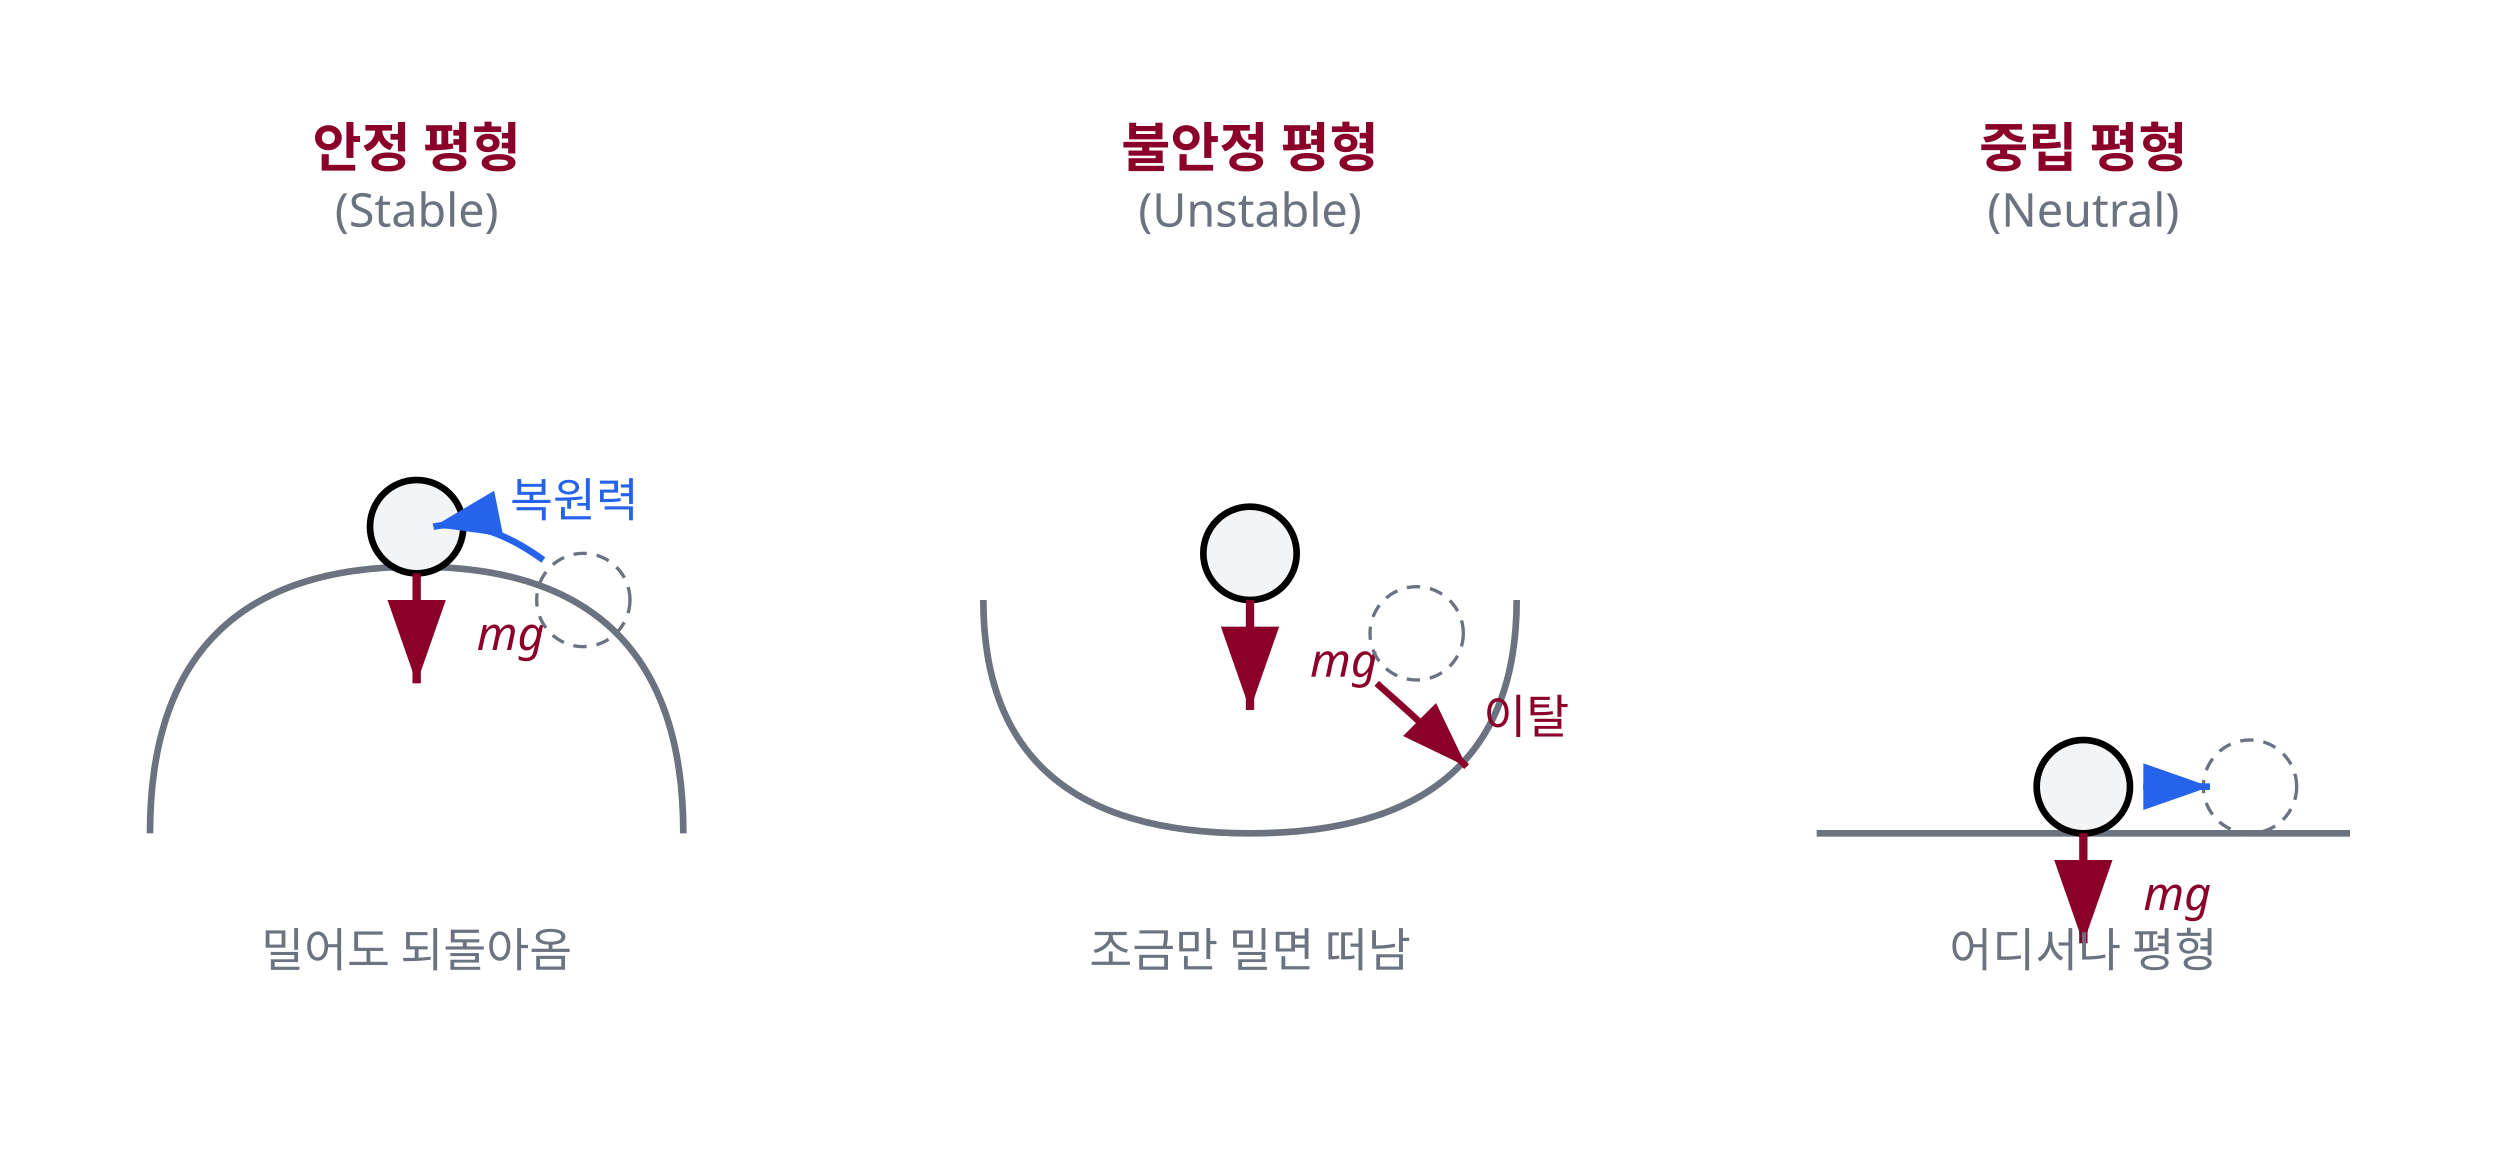
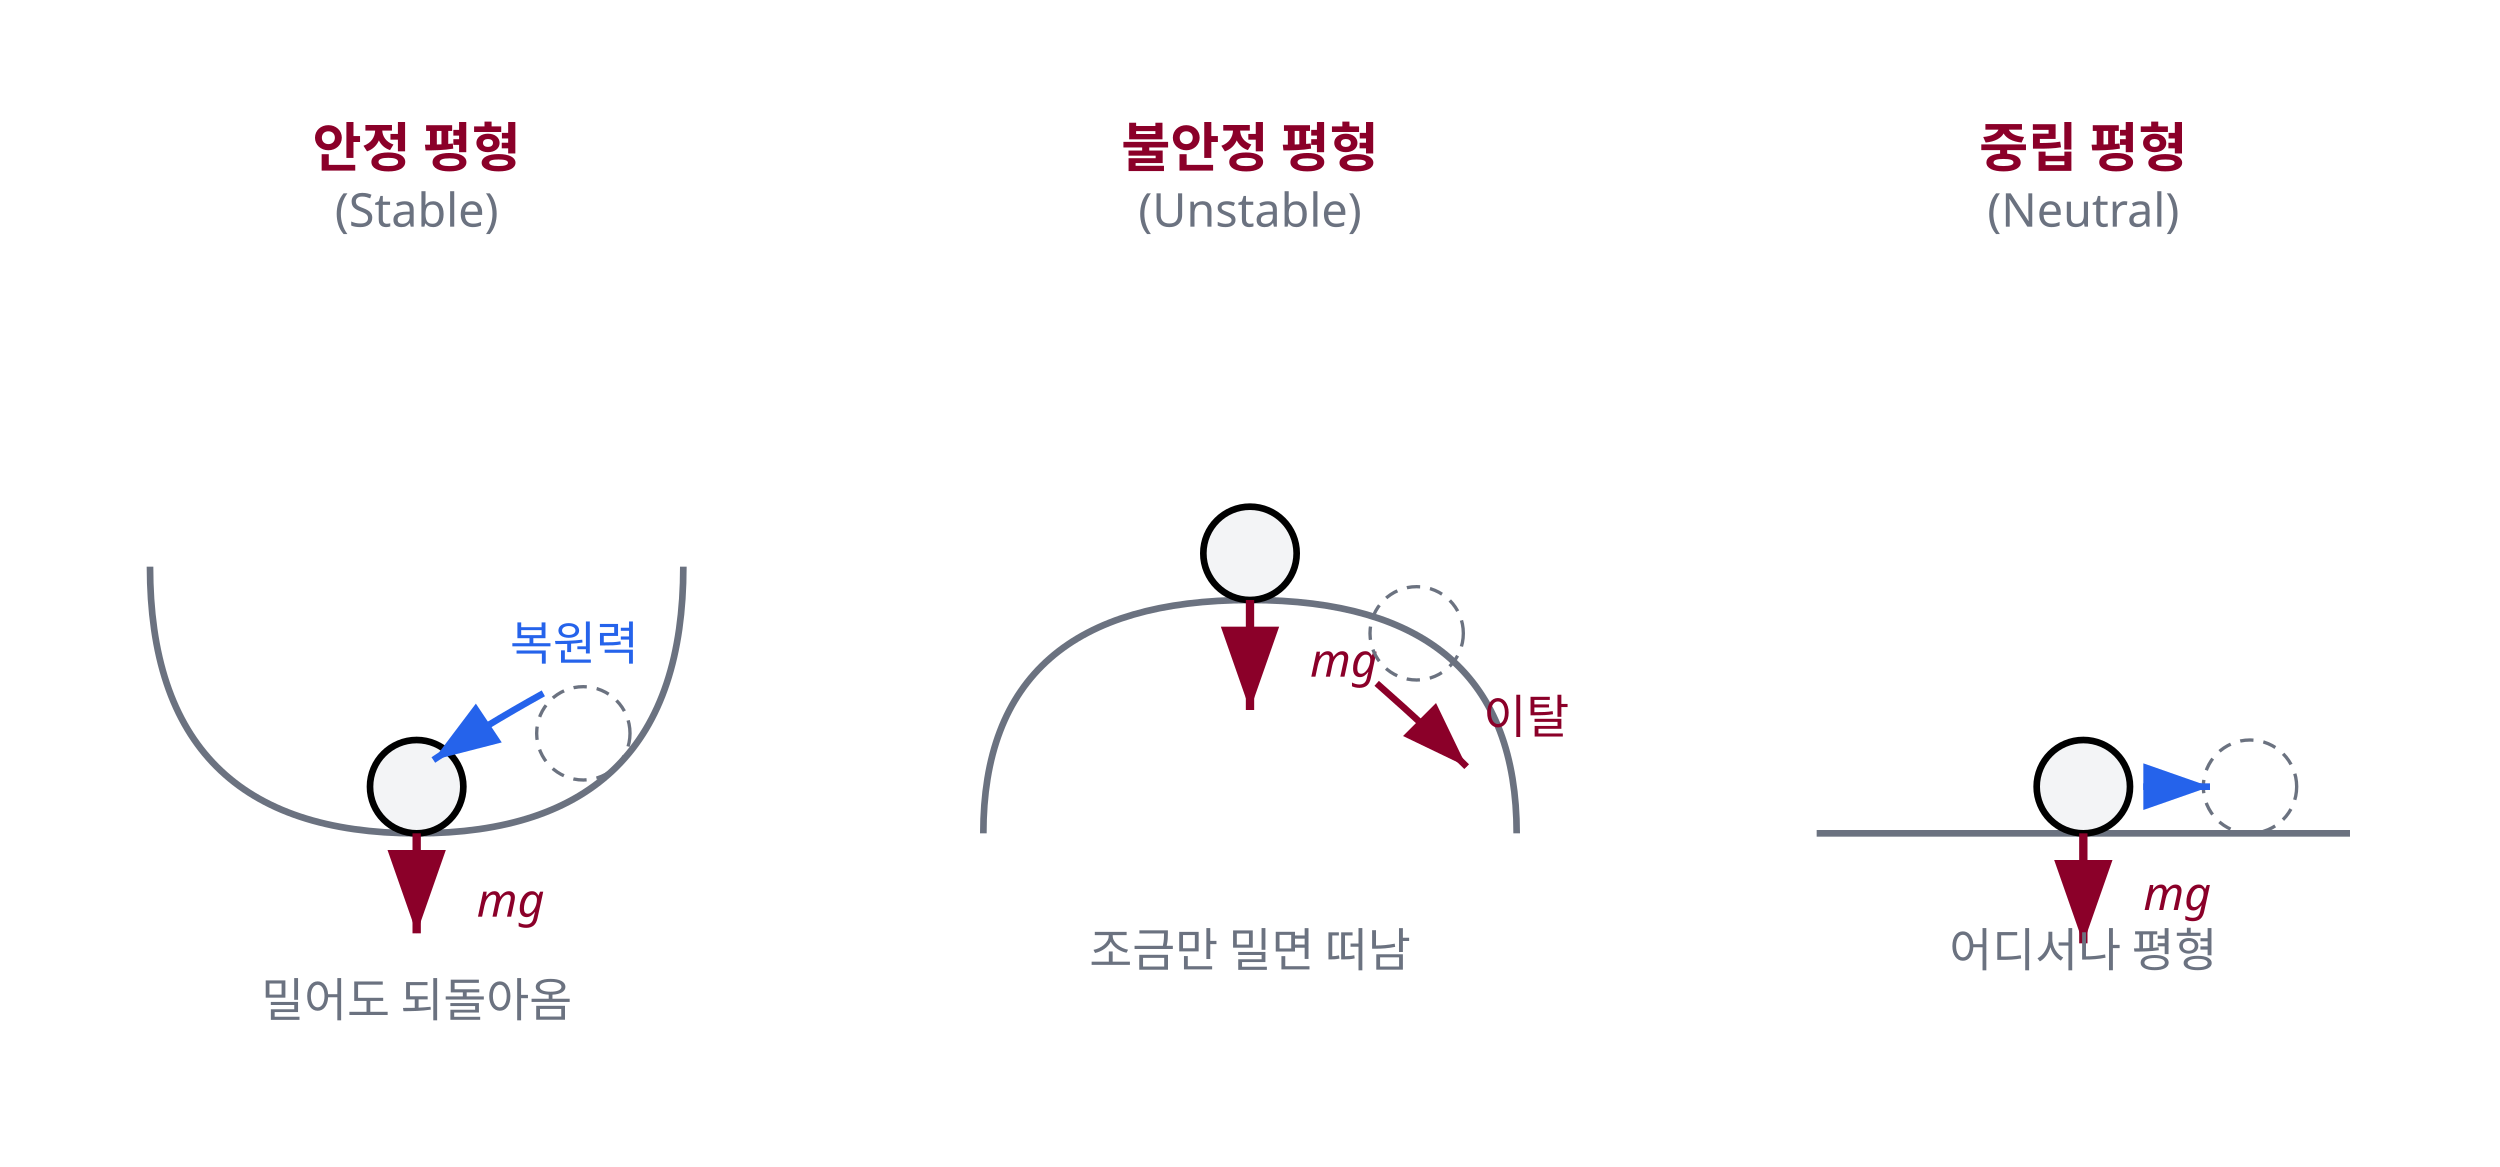
<svg xmlns="http://www.w3.org/2000/svg" viewBox="0 0 750 350" font-family="sans-serif">
  <defs>
    <marker id="arrowRed" markerWidth="10" markerHeight="7" refX="10" refY="3.5" orient="auto">
      <polygon points="0 0, 10 3.5, 0 7" fill="#8B0029" />
    </marker>
    <marker id="arrowBlue" markerWidth="10" markerHeight="7" refX="10" refY="3.5" orient="auto">
      <polygon points="0 0, 10 3.5, 0 7" fill="#2563EB" />
    </marker>
  </defs>
  <g transform="translate(125,50)">
    <text x="0" y="0" text-anchor="middle" font-size="16" font-weight="bold" fill="#8B0029">안정 평형</text>
    <text x="0" y="18" text-anchor="middle" font-size="14" fill="#6B7280">(Stable)</text>
-     <path d="M-80,200 Q-80,120 0,120 Q80,120 80,200" fill="none" stroke="#6B7280" stroke-width="2" />
-     <circle cx="0" cy="108" r="14" fill="#F3F4F6" stroke="#000000" stroke-width="2" />
-     <line x1="0" y1="122" x2="0" y2="155" stroke="#8B0029" stroke-width="2.5" marker-end="url(#arrowRed)" />
-     <text x="18" y="145" font-size="14" fill="#8B0029" font-style="italic">mg</text>
-     <circle cx="50" cy="130" r="14" fill="none" stroke="#6B7280" stroke-width="1" stroke-dasharray="4 3" />
-     <path d="M38,118 Q20,105 5,108" fill="none" stroke="#2563EB" stroke-width="2" marker-end="url(#arrowBlue)" />
-     <text x="28" y="105" font-size="14" fill="#2563EB">복원력</text>
-     <text x="0" y="240" text-anchor="middle" font-size="14" fill="#6B7280">밀어도 되돌아옴</text>
+     <path d="M-80,120 Q-80,200 0,200 Q80,200 80,120" fill="none" stroke="#6B7280" stroke-width="2" />
+     <circle cx="0" cy="186" r="14" fill="#F3F4F6" stroke="#000000" stroke-width="2" />
+     <line x1="0" y1="200" x2="0" y2="230" stroke="#8B0029" stroke-width="2.5" marker-end="url(#arrowRed)" />
+     <text x="18" y="225" font-size="14" fill="#8B0029" font-style="italic">mg</text>
+     <circle cx="50" cy="170" r="14" fill="none" stroke="#6B7280" stroke-width="1" stroke-dasharray="4 3" />
+     <path d="M38,158 Q20,168 5,178" fill="none" stroke="#2563EB" stroke-width="2" marker-end="url(#arrowBlue)" />
+     <text x="28" y="148" font-size="14" fill="#2563EB">복원력</text>
+     <text x="0" y="255" text-anchor="middle" font-size="14" fill="#6B7280">밀어도 되돌아옴</text>
  </g>
  <g transform="translate(375,50)">
    <text x="0" y="0" text-anchor="middle" font-size="16" font-weight="bold" fill="#8B0029">불안정 평형</text>
    <text x="0" y="18" text-anchor="middle" font-size="14" fill="#6B7280">(Unstable)</text>
-     <path d="M-80,200 Q-80,130 0,130 Q80,130 80,200" fill="none" stroke="#6B7280" stroke-width="2" transform="scale(1,-1) translate(0,-330)" />
+     <path d="M-80,200 Q-80,130 0,130 Q80,130 80,200" fill="none" stroke="#6B7280" stroke-width="2" />
    <circle cx="0" cy="116" r="14" fill="#F3F4F6" stroke="#000000" stroke-width="2" />
    <line x1="0" y1="130" x2="0" y2="163" stroke="#8B0029" stroke-width="2.5" marker-end="url(#arrowRed)" />
    <text x="18" y="153" font-size="14" fill="#8B0029" font-style="italic">mg</text>
    <circle cx="50" cy="140" r="14" fill="none" stroke="#6B7280" stroke-width="1" stroke-dasharray="4 3" />
    <path d="M38,155 Q55,170 65,180" fill="none" stroke="#8B0029" stroke-width="2" marker-end="url(#arrowRed)" />
    <text x="70" y="170" font-size="14" fill="#8B0029">이탈</text>
    <text x="0" y="240" text-anchor="middle" font-size="14" fill="#6B7280">조금만 밀면 떠남</text>
  </g>
  <g transform="translate(625,50)">
    <text x="0" y="0" text-anchor="middle" font-size="16" font-weight="bold" fill="#8B0029">중립 평형</text>
    <text x="0" y="18" text-anchor="middle" font-size="14" fill="#6B7280">(Neutral)</text>
    <line x1="-80" y1="200" x2="80" y2="200" stroke="#6B7280" stroke-width="2" />
    <circle cx="0" cy="186" r="14" fill="#F3F4F6" stroke="#000000" stroke-width="2" />
    <line x1="0" y1="200" x2="0" y2="233" stroke="#8B0029" stroke-width="2.5" marker-end="url(#arrowRed)" />
    <text x="18" y="223" font-size="14" fill="#8B0029" font-style="italic">mg</text>
    <circle cx="50" cy="186" r="14" fill="none" stroke="#6B7280" stroke-width="1" stroke-dasharray="4 3" />
    <line x1="18" y1="186" x2="38" y2="186" stroke="#2563EB" stroke-width="2" marker-end="url(#arrowBlue)" />
    <text x="0" y="240" text-anchor="middle" font-size="14" fill="#6B7280">어디서나 평형</text>
  </g>
</svg>
